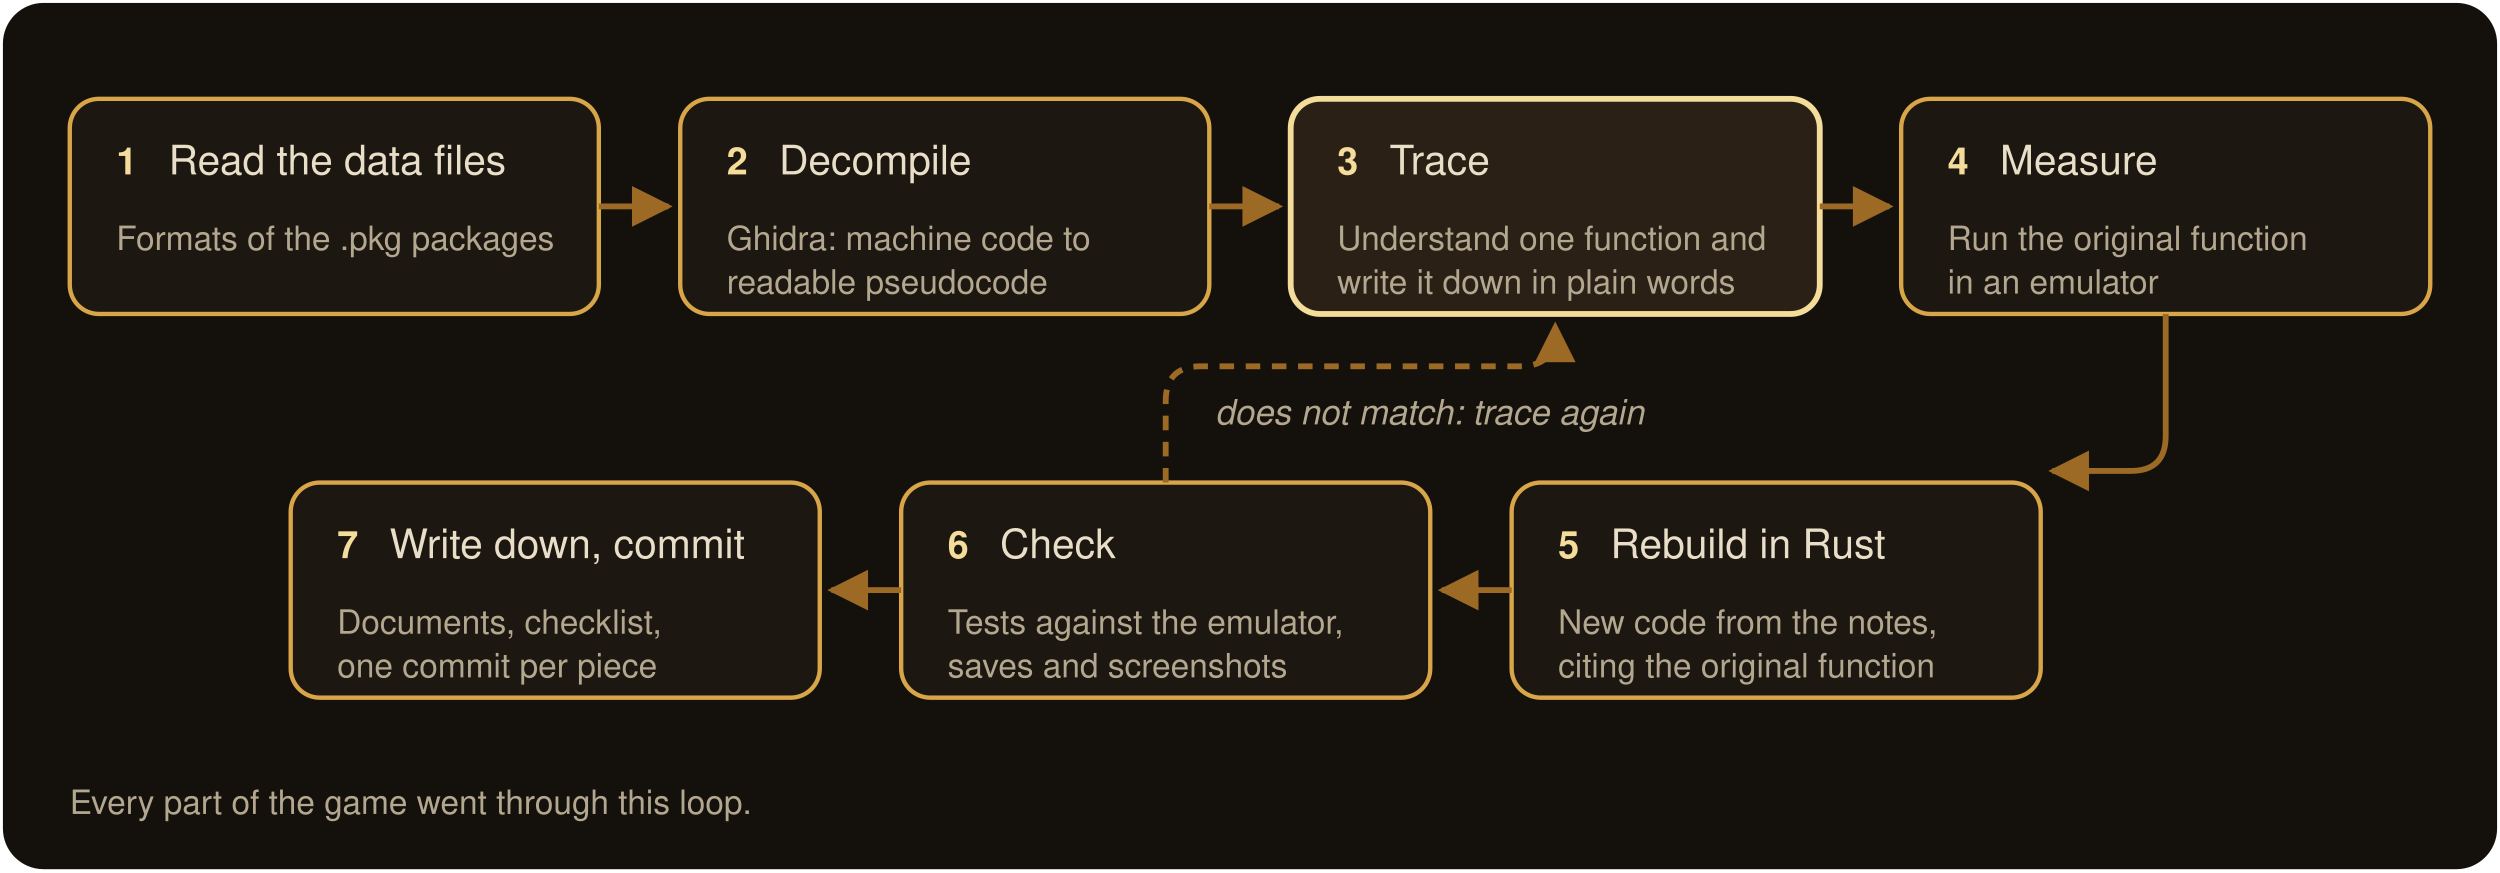
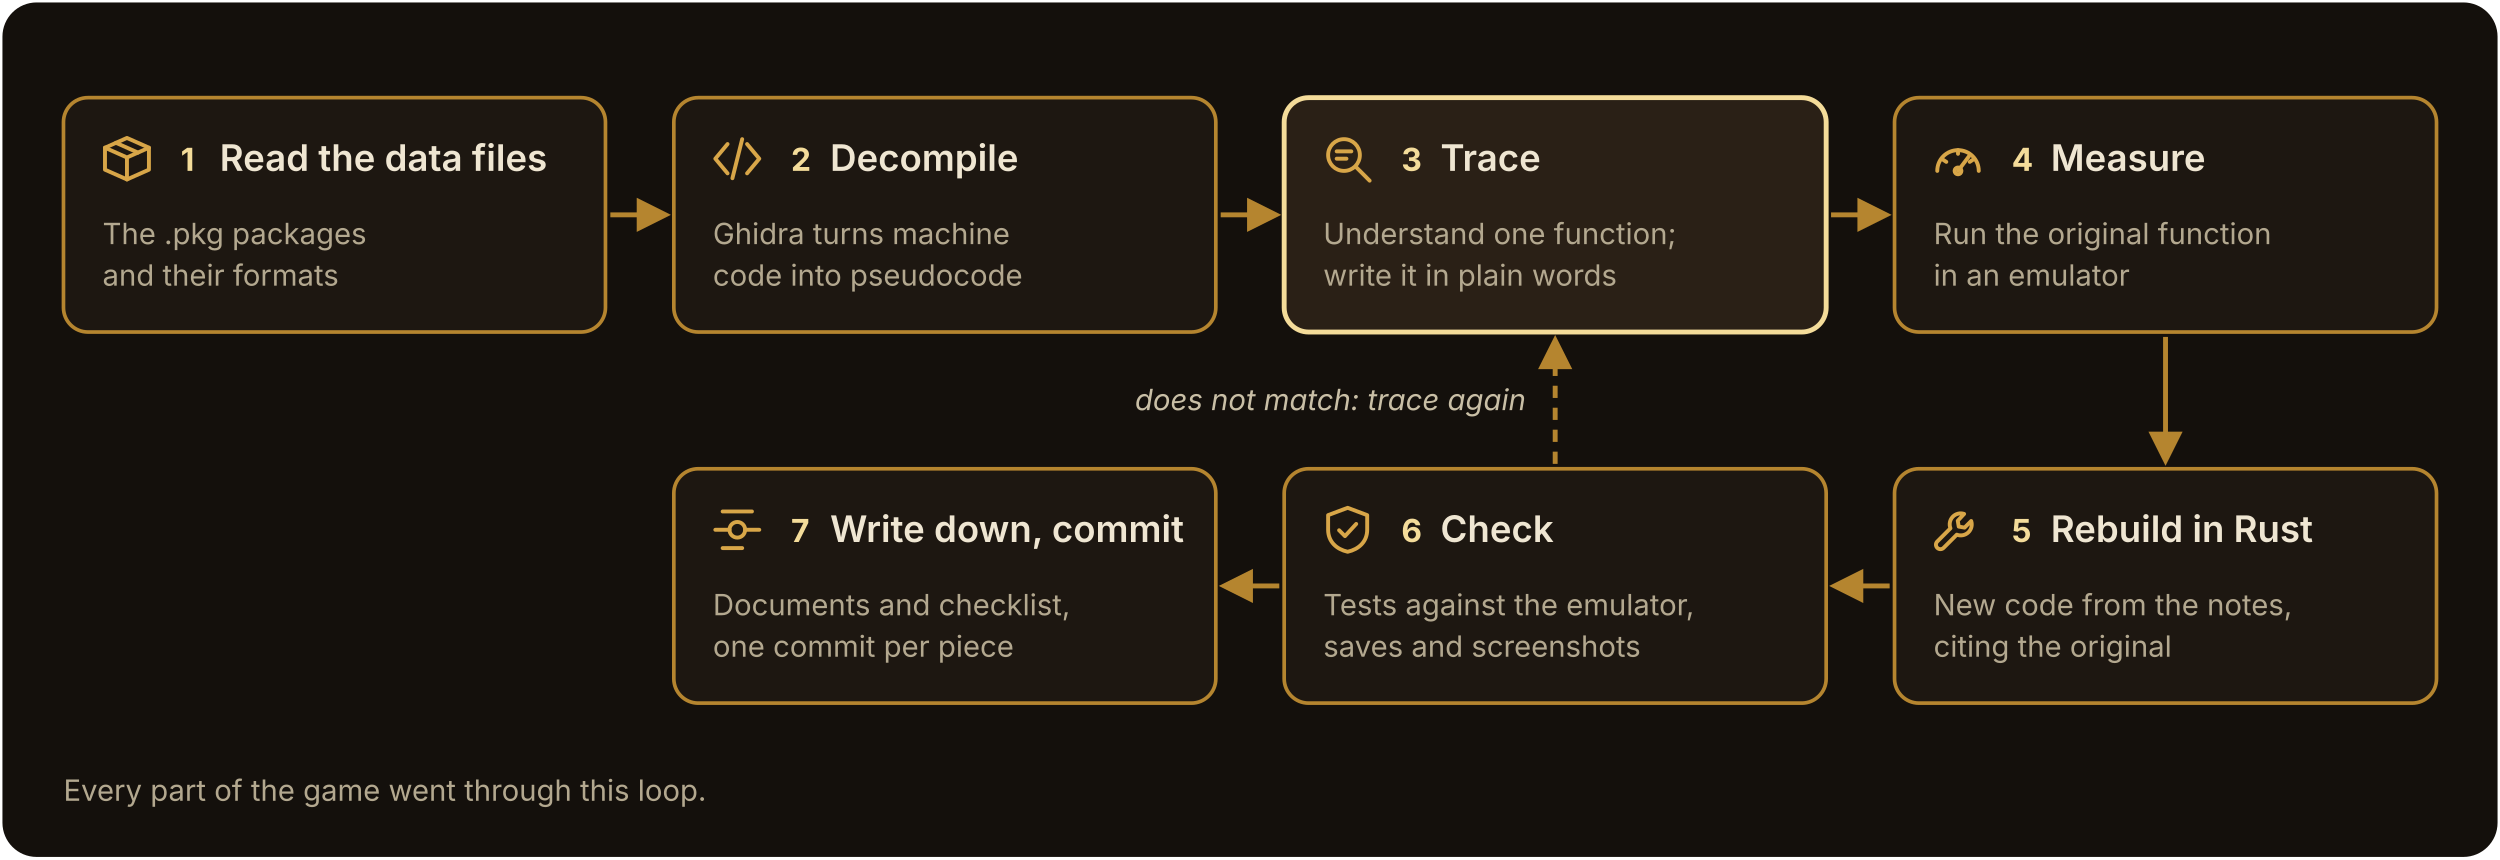
- <svg xmlns="http://www.w3.org/2000/svg" viewBox="0 0 860 300" width="860" height="300" role="img" aria-labelledby="t d" font-family="system-ui, -apple-system, 'Segoe UI', Helvetica, Arial, sans-serif">
+ <svg xmlns="http://www.w3.org/2000/svg" viewBox="0 0 1024 352" width="1024" height="352" role="img" aria-labelledby="t d" font-family="'Inter', system-ui, -apple-system, 'Segoe UI', Helvetica, Arial, sans-serif">
  <defs>
-     <marker id="a" viewBox="0 0 10 10" refX="9" refY="5" markerWidth="7" markerHeight="7" orient="auto-start-reverse">
-       <path d="M0 0 L10 5 L0 10 Z" fill="#9c6a24" />
+     <marker id="a" viewBox="0 0 10 10" refX="8" refY="5" markerWidth="7" markerHeight="7" orient="auto-start-reverse">
+       <path d="M0 0 L10 5 L0 10 Z" fill="#b5852f" />
    </marker>
    <style>
-       .box { fill: #1d1711; stroke: #d8a648; stroke-width: 1.5; }
+       .box { fill: #1d1711; stroke: #b5852f; stroke-width: 1.5; }
      .key { fill: #2a2016; stroke: #f4dc9a; stroke-width: 2; }
      .n { fill: #f4dc9a; font-size: 13px; font-weight: 700; }
-       .l { fill: #e9dfc8; font-size: 14px; }
-       .s { fill: #b3a88f; font-size: 11.5px; }
-       .ln { stroke: #9c6a24; stroke-width: 2; fill: none; }
-       .back { fill: #b3a88f; font-size: 12px; font-style: italic; }
+       .l { fill: #efe6d2; font-size: 15px; font-weight: 600; }
+       .s { fill: #b3a88f; font-size: 12px; }
+       .ln { stroke: #b5852f; stroke-width: 2; fill: none; }
+       .back { fill: #c9bfa6; font-size: 12px; font-style: italic; }
+       .ic { fill: none; stroke: #d8a648; stroke-width: 1.6; stroke-linecap: round; stroke-linejoin: round; }
    </style>
+     <symbol id="i-read" viewBox="0 0 24 24">
+       <path d="M3 7.5 12 3.5l9 4v9l-9 4-9-4z" />
+       <path d="M3 7.5l9 4 9-4M12 11.5v9" />
+       <path d="M7.5 5.5l9 4" />
+     </symbol>
+     <symbol id="i-decompile" viewBox="0 0 24 24">
+       <path d="M8 6 3 12l5 6M16 6l5 6-5 6M14 4l-4 16" />
+     </symbol>
+     <symbol id="i-trace" viewBox="0 0 24 24">
+       <circle cx="10.5" cy="10.5" r="6.5" />
+       <path d="M15.5 15.5 21 21M7.5 9h6M7.5 12h4" />
+     </symbol>
+     <symbol id="i-measure" viewBox="0 0 24 24">
+       <path d="M3.5 17a8.5 8.5 0 1 1 17 0" />
+       <path d="M12 17l4.5-6" />
+       <circle cx="12" cy="17" r="1.4" />
+       <path d="M6 12.5l1.2.8M12 8.5V10M18 12.5l-1.2.8" />
+     </symbol>
+     <symbol id="i-rebuild" viewBox="0 0 24 24">
+       <path d="M14.5 5.5a4.5 4.5 0 0 0-5.6 5.9L3.5 16.8a1.8 1.8 0 0 0 2.6 2.6l5.4-5.4a4.5 4.5 0 0 0 5.9-5.6l-2.7 2.7-2.4-.4-.4-2.4z" />
+     </symbol>
+     <symbol id="i-check" viewBox="0 0 24 24">
+       <path d="M12 3l8 3v6c0 4.8-3.4 8-8 9-4.6-1-8-4.2-8-9V6z" />
+       <path d="M8.5 12.2l2.4 2.4 4.6-5" />
+     </symbol>
+     <symbol id="i-commit" viewBox="0 0 24 24">
+       <circle cx="12" cy="12" r="3.2" />
+       <path d="M3 12h5.8M15.2 12H21" />
+       <path d="M6 4.5h12M6 19.5h8" />
+     </symbol>
  </defs>
-   <rect x="1" y="1" width="858" height="298" rx="14" fill="#14100c" />
+   <rect x="1" y="1" width="1022" height="350" rx="14" fill="#14100c" />
  <g>
-     <rect class="box" x="24" y="34" width="182" height="74" rx="10" />
-     <text class="n" x="40" y="60">1</text>
-     <text class="l" x="58" y="60">Read the data files</text>
-     <text class="s" x="40" y="86">Formats of the .pkg packages</text>
-     <rect class="box" x="234" y="34" width="182" height="74" rx="10" />
-     <text class="n" x="250" y="60">2</text>
-     <text class="l" x="268" y="60">Decompile</text>
-     <text class="s" x="250" y="86">Ghidra: machine code to</text>
-     <text class="s" x="250" y="101">readable pseudocode</text>
-     <rect class="key" x="444" y="34" width="182" height="74" rx="10" />
-     <text class="n" x="460" y="60">3</text>
-     <text class="l" x="478" y="60">Trace</text>
-     <text class="s" x="460" y="86">Understand one function and</text>
-     <text class="s" x="460" y="101">write it down in plain words</text>
-     <rect class="box" x="654" y="34" width="182" height="74" rx="10" />
-     <text class="n" x="670" y="60">4</text>
-     <text class="l" x="688" y="60">Measure</text>
-     <text class="s" x="670" y="86">Run the original function</text>
-     <text class="s" x="670" y="101">in an emulator</text>
+     <rect class="box" x="26" y="40" width="222" height="96" rx="10" />
+     <use href="#i-read" class="ic" x="40" y="53" width="24" height="24" />
+     <text class="n" x="74" y="70">1</text>
+     <text class="l" x="90" y="70">Read the data files</text>
+     <text class="s" x="42" y="100">The .pkg packages</text>
+     <text class="s" x="42" y="117">and their formats</text>
  </g>
-   <path class="ln" d="M206 71 H230" marker-end="url(#a)" />
-   <path class="ln" d="M416 71 H440" marker-end="url(#a)" />
-   <path class="ln" d="M626 71 H650" marker-end="url(#a)" />
-   <path class="ln" d="M745 108 V150 Q745 162 733 162 H706" marker-end="url(#a)" />
  <g>
-     <rect class="box" x="520" y="166" width="182" height="74" rx="10" />
-     <text class="n" x="536" y="192">5</text>
-     <text class="l" x="554" y="192">Rebuild in Rust</text>
-     <text class="s" x="536" y="218">New code from the notes,</text>
-     <text class="s" x="536" y="233">citing the original function</text>
-     <rect class="box" x="310" y="166" width="182" height="74" rx="10" />
-     <text class="n" x="326" y="192">6</text>
-     <text class="l" x="344" y="192">Check</text>
-     <text class="s" x="326" y="218">Tests against the emulator,</text>
-     <text class="s" x="326" y="233">saves and screenshots</text>
-     <rect class="box" x="100" y="166" width="182" height="74" rx="10" />
-     <text class="n" x="116" y="192">7</text>
-     <text class="l" x="134" y="192">Write down, commit</text>
-     <text class="s" x="116" y="218">Documents, checklist,</text>
-     <text class="s" x="116" y="233">one commit per piece</text>
+     <rect class="box" x="276" y="40" width="222" height="96" rx="10" />
+     <use href="#i-decompile" class="ic" x="290" y="53" width="24" height="24" />
+     <text class="n" x="324" y="70">2</text>
+     <text class="l" x="340" y="70">Decompile</text>
+     <text class="s" x="292" y="100">Ghidra turns machine</text>
+     <text class="s" x="292" y="117">code into pseudocode</text>
  </g>
-   <path class="ln" d="M520 203 H496" marker-end="url(#a)" />
-   <path class="ln" d="M310 203 H286" marker-end="url(#a)" />
-   <path class="ln" d="M401 166 V138 Q401 126 413 126 H523 Q535 126 535 114 V112" stroke-dasharray="5 4" marker-end="url(#a)" />
-   <text class="back" x="418" y="146">does not match: trace again</text>
-   <text class="s" x="24" y="280">Every part of the game went through this loop.</text>
+   <g>
+     <rect class="key" x="526" y="40" width="222" height="96" rx="10" />
+     <use href="#i-trace" class="ic" x="540" y="53" width="24" height="24" />
+     <text class="n" x="574" y="70">3</text>
+     <text class="l" x="590" y="70">Trace</text>
+     <text class="s" x="542" y="100">Understand one function;</text>
+     <text class="s" x="542" y="117">write it in plain words</text>
+   </g>
+   <g>
+     <rect class="box" x="776" y="40" width="222" height="96" rx="10" />
+     <use href="#i-measure" class="ic" x="790" y="53" width="24" height="24" />
+     <text class="n" x="824" y="70">4</text>
+     <text class="l" x="840" y="70">Measure</text>
+     <text class="s" x="792" y="100">Run the original function</text>
+     <text class="s" x="792" y="117">in an emulator</text>
+   </g>
+   <g>
+     <rect class="box" x="776" y="192" width="222" height="96" rx="10" />
+     <use href="#i-rebuild" class="ic" x="790" y="205" width="24" height="24" />
+     <text class="n" x="824" y="222">5</text>
+     <text class="l" x="840" y="222">Rebuild in Rust</text>
+     <text class="s" x="792" y="252">New code from the notes,</text>
+     <text class="s" x="792" y="269">citing the original</text>
+   </g>
+   <g>
+     <rect class="box" x="526" y="192" width="222" height="96" rx="10" />
+     <use href="#i-check" class="ic" x="540" y="205" width="24" height="24" />
+     <text class="n" x="574" y="222">6</text>
+     <text class="l" x="590" y="222">Check</text>
+     <text class="s" x="542" y="252">Tests against the emulator,</text>
+     <text class="s" x="542" y="269">saves and screenshots</text>
+   </g>
+   <g>
+     <rect class="box" x="276" y="192" width="222" height="96" rx="10" />
+     <use href="#i-commit" class="ic" x="290" y="205" width="24" height="24" />
+     <text class="n" x="324" y="222">7</text>
+     <text class="l" x="340" y="222">Write down, commit</text>
+     <text class="s" x="292" y="252">Documents and checklist,</text>
+     <text class="s" x="292" y="269">one commit per piece</text>
+   </g>
+   <path class="ln" d="M250 88.0 H272" marker-end="url(#a)" />
+   <path class="ln" d="M500 88.0 H522" marker-end="url(#a)" />
+   <path class="ln" d="M750 88.0 H772" marker-end="url(#a)" />
+   <path class="ln" d="M887.0 138 V188" marker-end="url(#a)" />
+   <path class="ln" d="M774 240.0 H752" marker-end="url(#a)" />
+   <path class="ln" d="M524 240.0 H502" marker-end="url(#a)" />
+   <path class="ln" d="M637.0 190 V140" stroke-dasharray="5 4" marker-end="url(#a)" />
+   <text class="back" x="625.0" y="168.0" text-anchor="end">does not match: trace again</text>
+   <text class="s" x="26" y="328">Every part of the game went through this loop.</text>
</svg>
